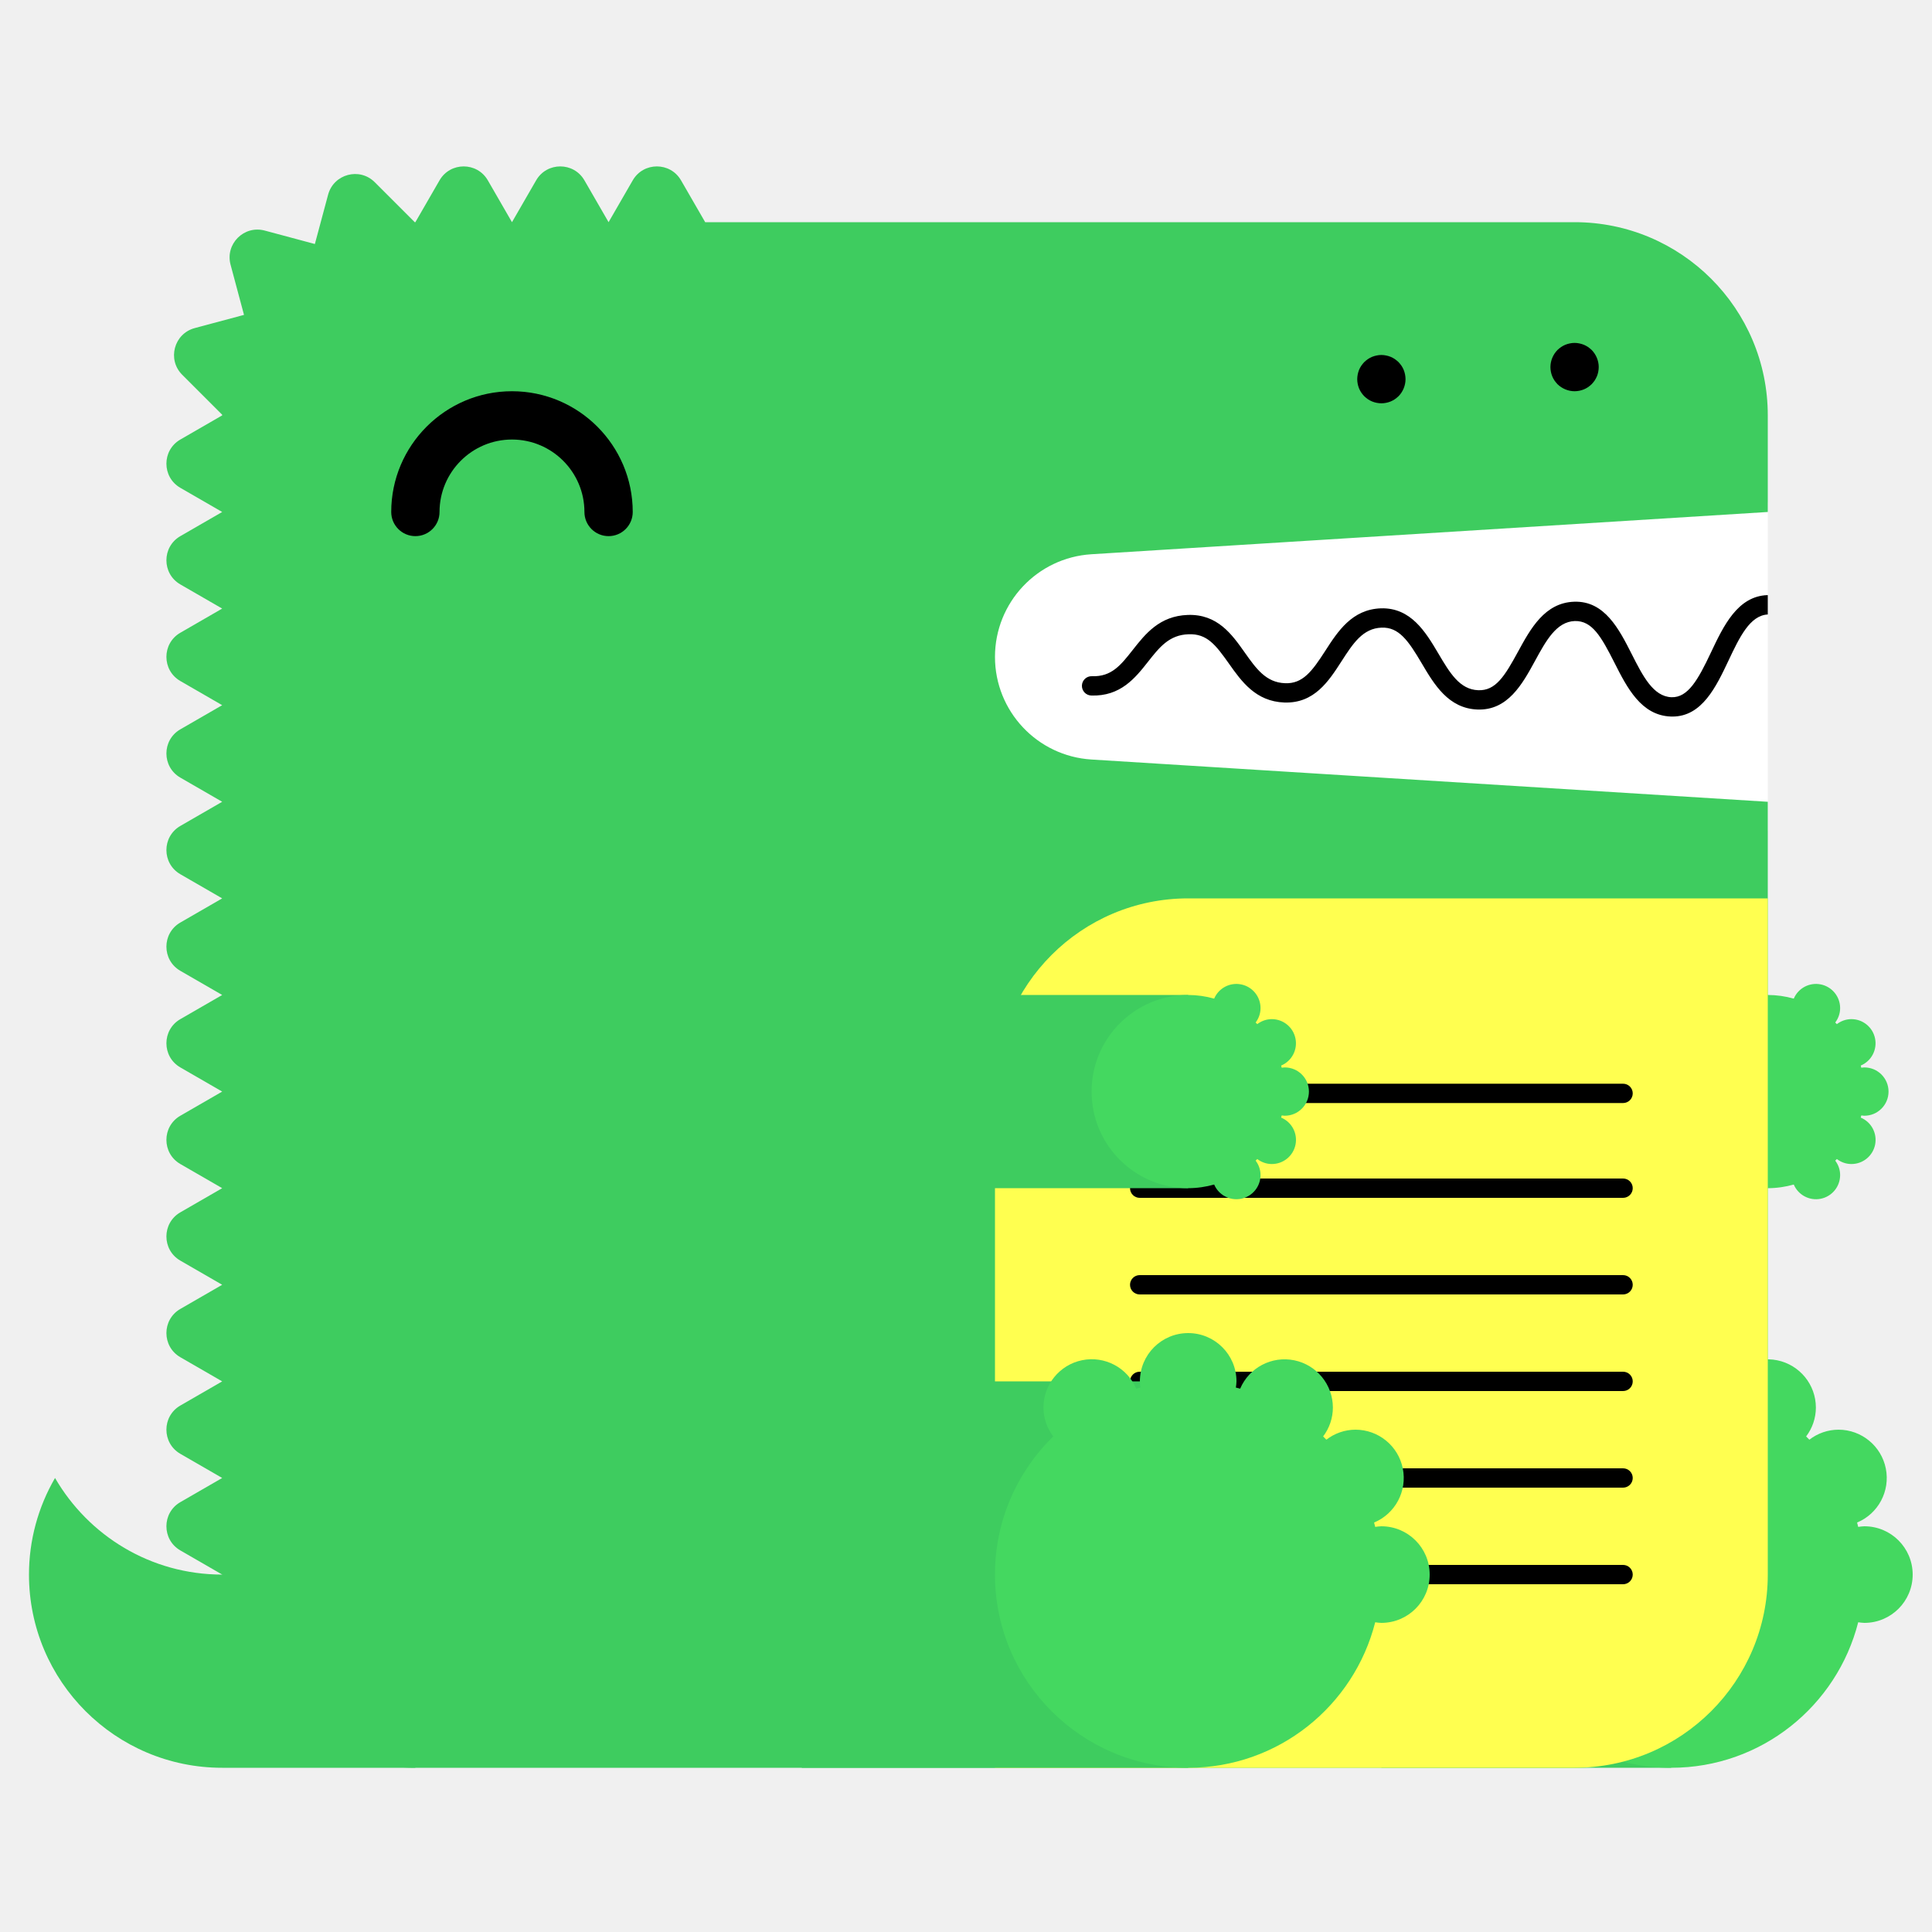
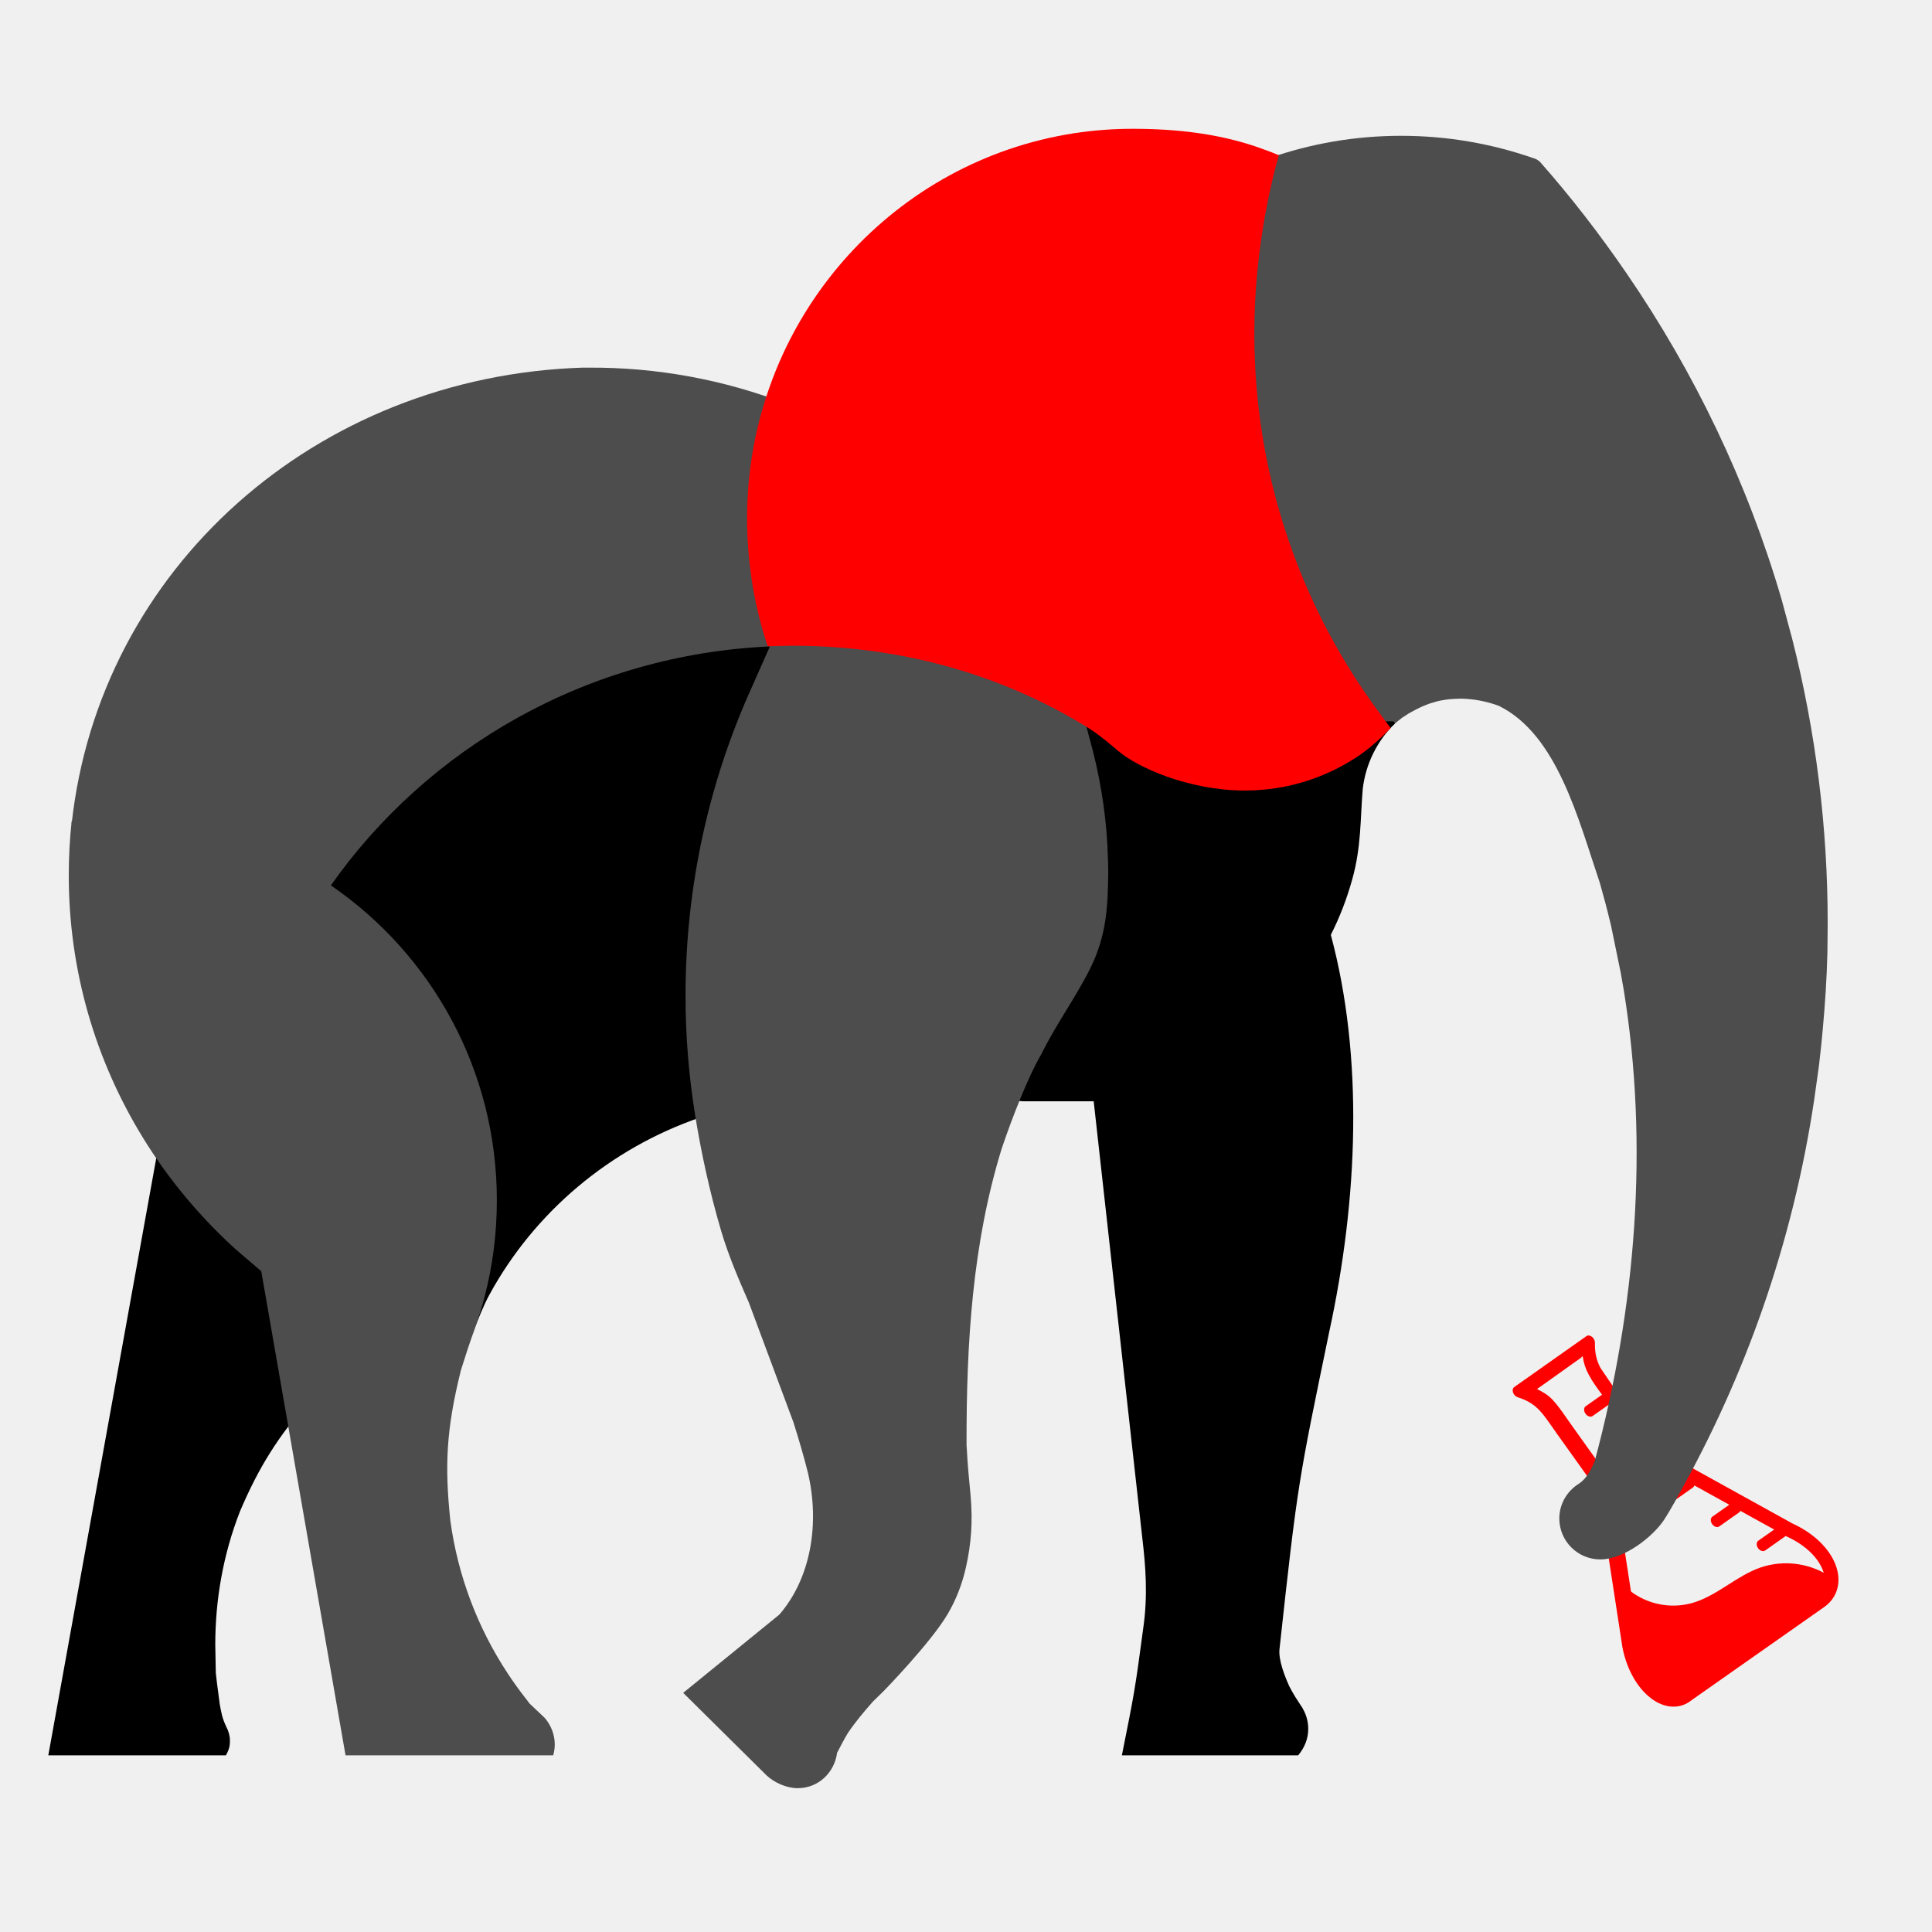
- <svg xmlns="http://www.w3.org/2000/svg" width="200" height="200" viewBox="0 0 200 200">
-   <g fill="none" fill-rule="evenodd">
-     <path fill="#FFF" d="M99 52h84v34H99z" />
-     <path d="M23 163c-7.398 0-13.843-4.027-17.303-10A19.886 19.886 0 0 0 3 163c0 11.046 8.954 20 20 20h20v-20H23z" fill="#3ECC5F" />
-     <path d="M112.98 57.376L183 53V43c0-11.046-8.954-20-20-20H73l-2.5-4.33c-1.112-1.925-3.889-1.925-5 0L63 23l-2.5-4.33c-1.111-1.925-3.889-1.925-5 0L53 23l-2.5-4.33c-1.111-1.925-3.889-1.925-5 0L43 23c-.022 0-.042.003-.065.003l-4.142-4.141c-1.57-1.571-4.252-.853-4.828 1.294l-1.369 5.104-5.192-1.392c-2.148-.575-4.111 1.389-3.535 3.536l1.39 5.193-5.102 1.367c-2.148.576-2.867 3.259-1.296 4.83l4.142 4.142c0 .021-.003.042-.003.064l-4.33 2.5c-1.925 1.111-1.925 3.889 0 5L23 53l-4.33 2.5c-1.925 1.111-1.925 3.889 0 5L23 63l-4.33 2.5c-1.925 1.111-1.925 3.889 0 5L23 73l-4.33 2.5c-1.925 1.111-1.925 3.889 0 5L23 83l-4.33 2.5c-1.925 1.111-1.925 3.889 0 5L23 93l-4.33 2.5c-1.925 1.111-1.925 3.889 0 5L23 103l-4.33 2.5c-1.925 1.111-1.925 3.889 0 5L23 113l-4.33 2.5c-1.925 1.111-1.925 3.889 0 5L23 123l-4.33 2.5c-1.925 1.111-1.925 3.889 0 5L23 133l-4.33 2.5c-1.925 1.111-1.925 3.889 0 5L23 143l-4.33 2.5c-1.925 1.111-1.925 3.889 0 5L23 153l-4.33 2.5c-1.925 1.111-1.925 3.889 0 5L23 163c0 11.046 8.954 20 20 20h120c11.046 0 20-8.954 20-20V83l-70.02-4.376A10.645 10.645 0 0 1 103 68c0-5.621 4.37-10.273 9.98-10.624" fill="#3ECC5F" />
-     <path fill="#3ECC5F" d="M143 183h30v-40h-30z" />
-     <path d="M193 158c-.219 0-.428.037-.639.064-.038-.15-.074-.301-.116-.451A5 5 0 0 0 190.32 148a4.96 4.96 0 0 0-3.016 1.036 26.531 26.531 0 0 0-.335-.336 4.955 4.955 0 0 0 1.011-2.987 5 5 0 0 0-9.599-1.959c-.148-.042-.297-.077-.445-.115.027-.211.064-.42.064-.639a5 5 0 0 0-5-5 5 5 0 0 0-5 5c0 .219.037.428.064.639-.148.038-.297.073-.445.115a4.998 4.998 0 0 0-9.599 1.959c0 1.125.384 2.151 1.011 2.987-3.717 3.632-6.031 8.693-6.031 14.3 0 11.046 8.954 20 20 20 9.339 0 17.16-6.41 19.361-15.064.211.027.42.064.639.064a5 5 0 0 0 5-5 5 5 0 0 0-5-5" fill="#44D860" />
-     <path fill="#3ECC5F" d="M153 123h30v-20h-30z" />
-     <path d="M193 115.5a2.5 2.5 0 1 0 0-5c-.109 0-.214.019-.319.032-.02-.075-.037-.15-.058-.225a2.501 2.501 0 0 0-.963-4.807c-.569 0-1.088.197-1.508.518a6.653 6.653 0 0 0-.168-.168c.314-.417.506-.931.506-1.494a2.5 2.5 0 0 0-4.8-.979A9.987 9.987 0 0 0 183 103c-5.522 0-10 4.478-10 10s4.478 10 10 10c.934 0 1.833-.138 2.69-.377a2.5 2.5 0 0 0 4.8-.979c0-.563-.192-1.077-.506-1.494.057-.055.113-.111.168-.168.42.321.939.518 1.508.518a2.5 2.5 0 0 0 .963-4.807c.021-.074.038-.15.058-.225.105.013.21.032.319.032" fill="#44D860" />
-     <path d="M63 55.5a2.5 2.5 0 0 1-2.5-2.5c0-4.136-3.364-7.5-7.5-7.5s-7.5 3.364-7.5 7.5a2.5 2.5 0 1 1-5 0c0-6.893 5.607-12.5 12.5-12.5S65.5 46.107 65.5 53a2.5 2.5 0 0 1-2.5 2.5" fill="#000" />
-     <path d="M103 183h60c11.046 0 20-8.954 20-20V93h-60c-11.046 0-20 8.954-20 20v70z" fill="#FFFF50" />
-     <path d="M168.02 124h-50.04a1 1 0 1 1 0-2h50.04a1 1 0 1 1 0 2m0 20h-50.04a1 1 0 1 1 0-2h50.04a1 1 0 1 1 0 2m0 20h-50.04a1 1 0 1 1 0-2h50.04a1 1 0 1 1 0 2m0-49.814h-50.04a1 1 0 1 1 0-2h50.04a1 1 0 1 1 0 2m0 19.814h-50.04a1 1 0 1 1 0-2h50.04a1 1 0 1 1 0 2m0 20h-50.04a1 1 0 1 1 0-2h50.04a1 1 0 1 1 0 2M183 61.611c-.012 0-.022-.006-.034-.005-3.09.105-4.552 3.196-5.842 5.923-1.346 2.85-2.387 4.703-4.093 4.647-1.889-.068-2.969-2.202-4.113-4.46-1.314-2.594-2.814-5.536-5.963-5.426-3.046.104-4.513 2.794-5.807 5.167-1.377 2.528-2.314 4.065-4.121 3.994-1.927-.07-2.951-1.805-4.136-3.813-1.321-2.236-2.848-4.75-5.936-4.664-2.994.103-4.465 2.385-5.763 4.4-1.373 2.13-2.335 3.428-4.165 3.351-1.973-.07-2.992-1.51-4.171-3.177-1.324-1.873-2.816-3.993-5.895-3.89-2.928.1-4.399 1.97-5.696 3.618-1.232 1.564-2.194 2.802-4.229 2.724a1 1 0 0 0-.072 2c3.017.101 4.545-1.8 5.872-3.487 1.177-1.496 2.193-2.787 4.193-2.855 1.926-.082 2.829 1.115 4.195 3.045 1.297 1.834 2.769 3.914 5.731 4.021 3.103.104 4.596-2.215 5.918-4.267 1.182-1.834 2.202-3.417 4.15-3.484 1.793-.067 2.769 1.35 4.145 3.681 1.297 2.197 2.766 4.686 5.787 4.796 3.125.108 4.634-2.62 5.949-5.035 1.139-2.088 2.214-4.06 4.119-4.126 1.793-.042 2.728 1.595 4.111 4.33 1.292 2.553 2.757 5.445 5.825 5.556l.169.003c3.064 0 4.518-3.075 5.805-5.794 1.139-2.41 2.217-4.68 4.067-4.773v-2z" fill="#000" />
-     <path fill="#3ECC5F" d="M83 183h40v-40H83z" />
-     <path d="M143 158c-.219 0-.428.037-.639.064-.038-.15-.074-.301-.116-.451A5 5 0 0 0 140.32 148a4.96 4.96 0 0 0-3.016 1.036 26.531 26.531 0 0 0-.335-.336 4.955 4.955 0 0 0 1.011-2.987 5 5 0 0 0-9.599-1.959c-.148-.042-.297-.077-.445-.115.027-.211.064-.42.064-.639a5 5 0 0 0-5-5 5 5 0 0 0-5 5c0 .219.037.428.064.639-.148.038-.297.073-.445.115a4.998 4.998 0 0 0-9.599 1.959c0 1.125.384 2.151 1.011 2.987-3.717 3.632-6.031 8.693-6.031 14.3 0 11.046 8.954 20 20 20 9.339 0 17.16-6.41 19.361-15.064.211.027.42.064.639.064a5 5 0 0 0 5-5 5 5 0 0 0-5-5" fill="#44D860" />
-     <path fill="#3ECC5F" d="M83 123h40v-20H83z" />
-     <path d="M133 115.5a2.5 2.5 0 1 0 0-5c-.109 0-.214.019-.319.032-.02-.075-.037-.15-.058-.225a2.501 2.501 0 0 0-.963-4.807c-.569 0-1.088.197-1.508.518a6.653 6.653 0 0 0-.168-.168c.314-.417.506-.931.506-1.494a2.5 2.5 0 0 0-4.8-.979A9.987 9.987 0 0 0 123 103c-5.522 0-10 4.478-10 10s4.478 10 10 10c.934 0 1.833-.138 2.69-.377a2.5 2.5 0 0 0 4.8-.979c0-.563-.192-1.077-.506-1.494.057-.055.113-.111.168-.168.42.321.939.518 1.508.518a2.5 2.5 0 0 0 .963-4.807c.021-.074.038-.15.058-.225.105.013.21.032.319.032" fill="#44D860" />
-     <path d="M143 41.75c-.16 0-.33-.02-.49-.05a2.52 2.52 0 0 1-.47-.14c-.15-.06-.29-.14-.431-.23-.13-.09-.259-.2-.38-.31-.109-.12-.219-.24-.309-.38s-.17-.28-.231-.43a2.619 2.619 0 0 1-.189-.96c0-.16.02-.33.05-.49.03-.16.08-.31.139-.47.061-.15.141-.29.231-.43.09-.13.2-.26.309-.38.121-.11.25-.22.38-.31.141-.09.281-.17.431-.23.149-.06.31-.11.47-.14.32-.07.65-.07.98 0 .159.03.32.08.47.14.149.06.29.14.43.23.13.09.259.2.38.31.11.12.22.25.31.38.09.14.17.28.23.43.06.16.11.31.14.47.029.16.05.33.05.49 0 .66-.271 1.31-.73 1.77-.121.11-.25.22-.38.31-.14.09-.281.17-.43.23a2.565 2.565 0 0 1-.96.19m20-1.25c-.66 0-1.3-.27-1.771-.73a3.802 3.802 0 0 1-.309-.38c-.09-.14-.17-.28-.231-.43a2.619 2.619 0 0 1-.189-.96c0-.66.27-1.3.729-1.77.121-.11.25-.22.38-.31.141-.09.281-.17.431-.23.149-.06.31-.11.47-.14.32-.07.66-.07.98 0 .159.03.32.08.47.14.149.06.29.14.43.23.13.09.259.2.38.31.459.47.73 1.11.73 1.77 0 .16-.021.33-.05.49-.03.16-.08.32-.14.47-.07.15-.14.29-.23.43-.09.13-.2.26-.31.38-.121.11-.25.22-.38.31-.14.09-.281.17-.43.23a2.565 2.565 0 0 1-.96.19" fill="#000" />
+ <svg xmlns="http://www.w3.org/2000/svg" width="120" height="120" fill="none">
+   <style>.B{fill-rule:evenodd}.C{fill:#4d4d4d}</style>
+   <g fill="red">
+     <path d="M101.264 98.825a4.39 4.39 0 0 0 3.796.754c.781-.215 1.483-.643 2.167-1.077s1.369-.883 2.135-1.147a4.96 4.96 0 0 1 4.476.683l-.517 1.326-8.059 5.747-1.519.462-1.321-.595-1.255-1.585.097-4.568z" />
+     <path d="M98.538 82.988l-4.486 3.165c-.09.065-.123.194-.078.331s.158.255.283.297c.664.212 1.042.478 1.38.837s.642.838 1.07 1.438l2.582 3.614 1.484 9.65.003.02c.268 1.363.924 2.488 1.75 3.129.821.637 1.801.735 2.544.13l8.251-5.795c.836-.596 1.078-1.605.687-2.619-.388-1.006-1.338-1.949-2.702-2.572l-.027-.016-8.235-4.556-2.624-3.592-.033-.047-.977-1.433c-.23-.437-.359-.878-.347-1.578a.47.47 0 0 0-.188-.364c-.115-.088-.248-.104-.338-.038h0zm-.236 1.241a3.35 3.35 0 0 0 .379 1.159c.227.432.519.823.826 1.241l-1.005.708c-.009.005-.017.011-.025.017-.118.097-.113.304.012.467s.322.22.44.123l1.012-.712 1.672 2.284-1.055.742c-.008.005-.016.011-.024.017-.118.097-.113.304.012.467s.322.22.44.123l1.065-.75.407.557a.47.47 0 0 0 .146.132l1.969 1.089-1.083.762c-.008.005-.017.011-.024.017-.118.097-.113.304.012.467s.322.22.44.123l1.23-.867c.046-.031.076-.077.09-.134l2.171 1.202-1.041.732-.021.015c-.119.096-.115.306.009.469s.321.218.44.123l1.23-.867c.033-.022.055-.056.072-.093l2.099 1.16-.977.688c-.007.004-.015.01-.021.015-.119.096-.116.306.008.469s.321.219.44.123l1.231-.867c.012-.008.022-.019.032-.03l.041.021.027.016c1.238.559 1.963 1.369 2.237 2.082s.161 1.393-.537 1.891l-8.036 5.581c-.615.509-.946.259-1.547-.207s-1.054-1.473-1.289-2.67l-1.502-9.743c-.01-.068-.038-.137-.081-.198l-2.645-3.704c-.409-.573-.728-1.084-1.158-1.539-.284-.301-.54-.44-.951-.654l2.727-1.942.106-.105z" />
  </g>
+   <path d="M87.034 8.435c-2.869 0-5.605.484-8.158 1.371-.58.202-5.075 10.221-5.681 19.618 4.905 13.91 4.563 15.38 12.617 16.183.227-.141.437-.32.512-.363a6.4 6.4 0 0 1 .677-.594c.029-.022.053-.045.082-.066.093-.064.188-.123.281-.182.049-.031.099-.069.149-.099.022-.013.044-.02.066-.033a7.23 7.23 0 0 1 .363-.198l.231-.116a6.8 6.8 0 0 1 .429-.182c.071-.026.143-.058.215-.082s.154-.043.231-.066.141-.047.215-.066.153-.033.231-.05c.451-.081.611-.099 1.288-.116a7.21 7.21 0 0 1 2.312.446c3.636 1.789 4.937 7.051 6.275 10.998.231.813.45 1.624.644 2.444l.049.198.611 2.973c.037.192.063.386.1.578l.082.462c1.571 9.707.749 19.732-1.8 29.246-.265.631-.544 1.12-.981 1.413-.729.447-1.222 1.246-1.222 2.163 0 1.404 1.139 2.543 2.543 2.543 1.457.011 3.272-1.4 3.97-2.47.239-.367.458-.755.661-1.106l.148-.281c4.236-7.492 7.175-15.82 8.505-24.671l.281-1.998.033-.264a72.54 72.54 0 0 0 .214-2.048c.15-1.613.257-3.23.297-4.872l.017-1.8a71.65 71.65 0 0 0-2.196-17.637l-.661-2.46c-2.137-7.309-5.422-14.128-9.627-20.262-1.663-2.426-3.458-4.754-5.4-6.952-.216-.161-.195-.147-.446-.231-2.546-.882-5.297-1.371-8.158-1.371h0z" class="B C" />
+   <g fill="#000">
+     <path d="M10.15 69.478L3 109.028h11.031c.213-.389.262-.595.248-1.023-.005-.144-.071-.461-.198-.694-.304-.634-.332-.952-.429-1.437l-.182-1.387-.066-.578-.033-1.75c0-2.79.484-5.594 1.536-8.29 1.17-2.743 2.357-4.639 4.376-6.952-.68-7.131-.525-8.384-2.097-14.284-3.487-2.275-4.339-2.882-7.035-3.154z" />
+     <path d="M66.974 44.576c-2.994 1.922-4.013 6.882-4.013 10.238.133 5.183.05 7.515.033 13.541.185.026.374.029.561.049h4.376l3.022 27.149c.2 1.689.355 3.553.05 5.615-.5 3.775-.557 4.045-1.321 7.86h10.948c.376-.443.627-1.009.627-1.634 0-.447-.112-.857-.314-1.222-.064-.116-.071-.139-.116-.199-.052-.069-.089-.131-.132-.198-.349-.513-.622-1.046-.644-1.09v-.016c-.238-.526-.657-1.565-.578-2.246 1.13-10.394 1.184-10.477 3.088-19.701 1.79-8.233 2.143-17.056.099-24.655a18.66 18.66 0 0 0 1.321-3.418c.581-2.04.505-3.817.66-5.631a6.77 6.77 0 0 1 1.998-4.079c-.035-.043-.06-.132-.116-.132l-19.552-.231h0z" class="B" />
+   </g>
+   <path d="M36.206 22.834C19.617 23.356 6.172 35.309 4.45 51.172c2.48 4.431 5.541 5.867 6.442 6.045 5.439 1.074 5.659.745 9.989-1.421 6.19-8.818 16.397-14.741 28.057-15.242a23.26 23.26 0 0 1-1.305-7.728c0-2.697.459-5.294 1.305-7.712a33.62 33.62 0 0 0-12.402-2.279c-.111.005-.22-.005-.33 0z" class="B C" />
+   <path d="M47.883 40.148c-11.383.492-21.355 6.294-27.398 14.939.232 9.422.38 6.843.38 14.919.368 2.575 5.623 10.799 7.972 12.361l.549.362c.321-.784.612-1.579 1.015-2.318 2.787-5.108 7.466-9.079 13.119-11.014l3.878-6.781.677-21.947-.233-.609.041.087z" fill="#000" class="B" />
+   <path d="M47.883 40.201l.192.522.282-.539-.473.016h0zM29.744 85.439c-.012-.005-.024-.006-.035-.008l.008.044.028-.035v-.001z" fill-opacity=".556" fill="#626262" />
+   <g class="C">
+     <path d="M7.112 50.834a23.99 23.99 0 0 0-2.659.149c-.12 1.11-.182 2.244-.182 3.385 0 5.963 1.68 11.533 4.607 16.299 1.574 2.563 3.521 4.894 5.747 6.919l1.602 1.371 5.235 30.071h12.897a2.54 2.54 0 0 0 .099-.66c0-.627-.234-1.208-.611-1.651l-.049-.05-.908-.859c-.066-.082-.133-.181-.198-.264-.411-.52-.792-1.048-1.156-1.602a22.82 22.82 0 0 1-3.567-9.512c-.348-3.368-.267-5.606.661-9.33.274-.872.554-1.74.826-2.477a23.37 23.37 0 0 0 .644-2.081c.5-1.915.76-3.924.76-5.994 0-8.091-4.056-15.242-10.255-19.519-3.83-2.643-8.483-4.194-13.492-4.194h0z" />
+     <path d="M47.897 39.975l-1.156 2.609c-2.674 5.873-4.162 12.393-4.162 19.255 0 2.524.207 4.999.595 7.415.348 2.168.877 4.693 1.618 7.2.456 1.542 1.09 3.01 1.717 4.442l2.774 7.448c.34 1.075.661 2.18.892 3.105.765 3.221.171 6.591-1.767 8.835l-5.974 4.862 5.198 5.145c.464.427 1.213.776 1.917.776 1.315 0 2.292-1.009 2.443-2.196.234-.449.456-.877.677-1.238.457-.68.993-1.316 1.552-1.949l.661-.644s2.927-3 3.98-4.789c.531-.902.914-1.902 1.139-2.923.321-1.458.43-2.78.281-4.475-.097-1.112-.155-1.434-.248-3.105-.013-6.381.37-12.521 2.18-18.396a53.4 53.4 0 0 1 1.189-3.187c.422-1.015.806-1.874 1.321-2.774.868-1.764 2.085-3.429 2.972-5.202 1.071-2.127 1.115-4.008 1.139-6.077 0-.368-.015-.739-.033-1.106-.007-.153-.006-.309-.016-.462-.124-2.292-.507-4.517-1.106-6.655-.005-.017-.012-.033-.016-.05-.046-.197-.126-.483-.173-.679-.067-.24 0-.264-.141-.394-5.993-4.849-12.926-5.629-19.453-4.789h0z" class="B" />
+   </g>
+   <path d="M70.351 8a23.91 23.91 0 0 0-3.62.274l-.074-.025.045.03c-5.529.853-10.434 3.615-14.038 7.601a24.25 24.25 0 0 0-3.988 6.01c-.342.732-.647 1.488-.916 2.258-.879 2.518-1.358 5.226-1.358 8.048 0 2.744.451 5.488 1.284 7.947l.474-.017 1.1-.021a34.4 34.4 0 0 1 .875.013c6.256.154 12.104 1.855 17.139 4.895.513.309 1.018.632 2.182 1.632s4.357 2.457 7.88 2.457c.376 0 .748-.018 1.117-.051 2.154-.19 4.159-.926 5.882-2.072.754-.502 1.409-1.107 2.045-1.755-.229-.289-.409-.554-.63-.849a39.33 39.33 0 0 1-7.804-21.942c-.024-.568-.037-1.139-.037-1.713a40.14 40.14 0 0 1 .184-3.845l.127-1.156c.255-2.026.662-4.162 1.211-6.08a23.59 23.59 0 0 0-1.329-.502C75.67 8.297 73.063 8 70.351 8h0z" fill="red" class="B" />
</svg>
